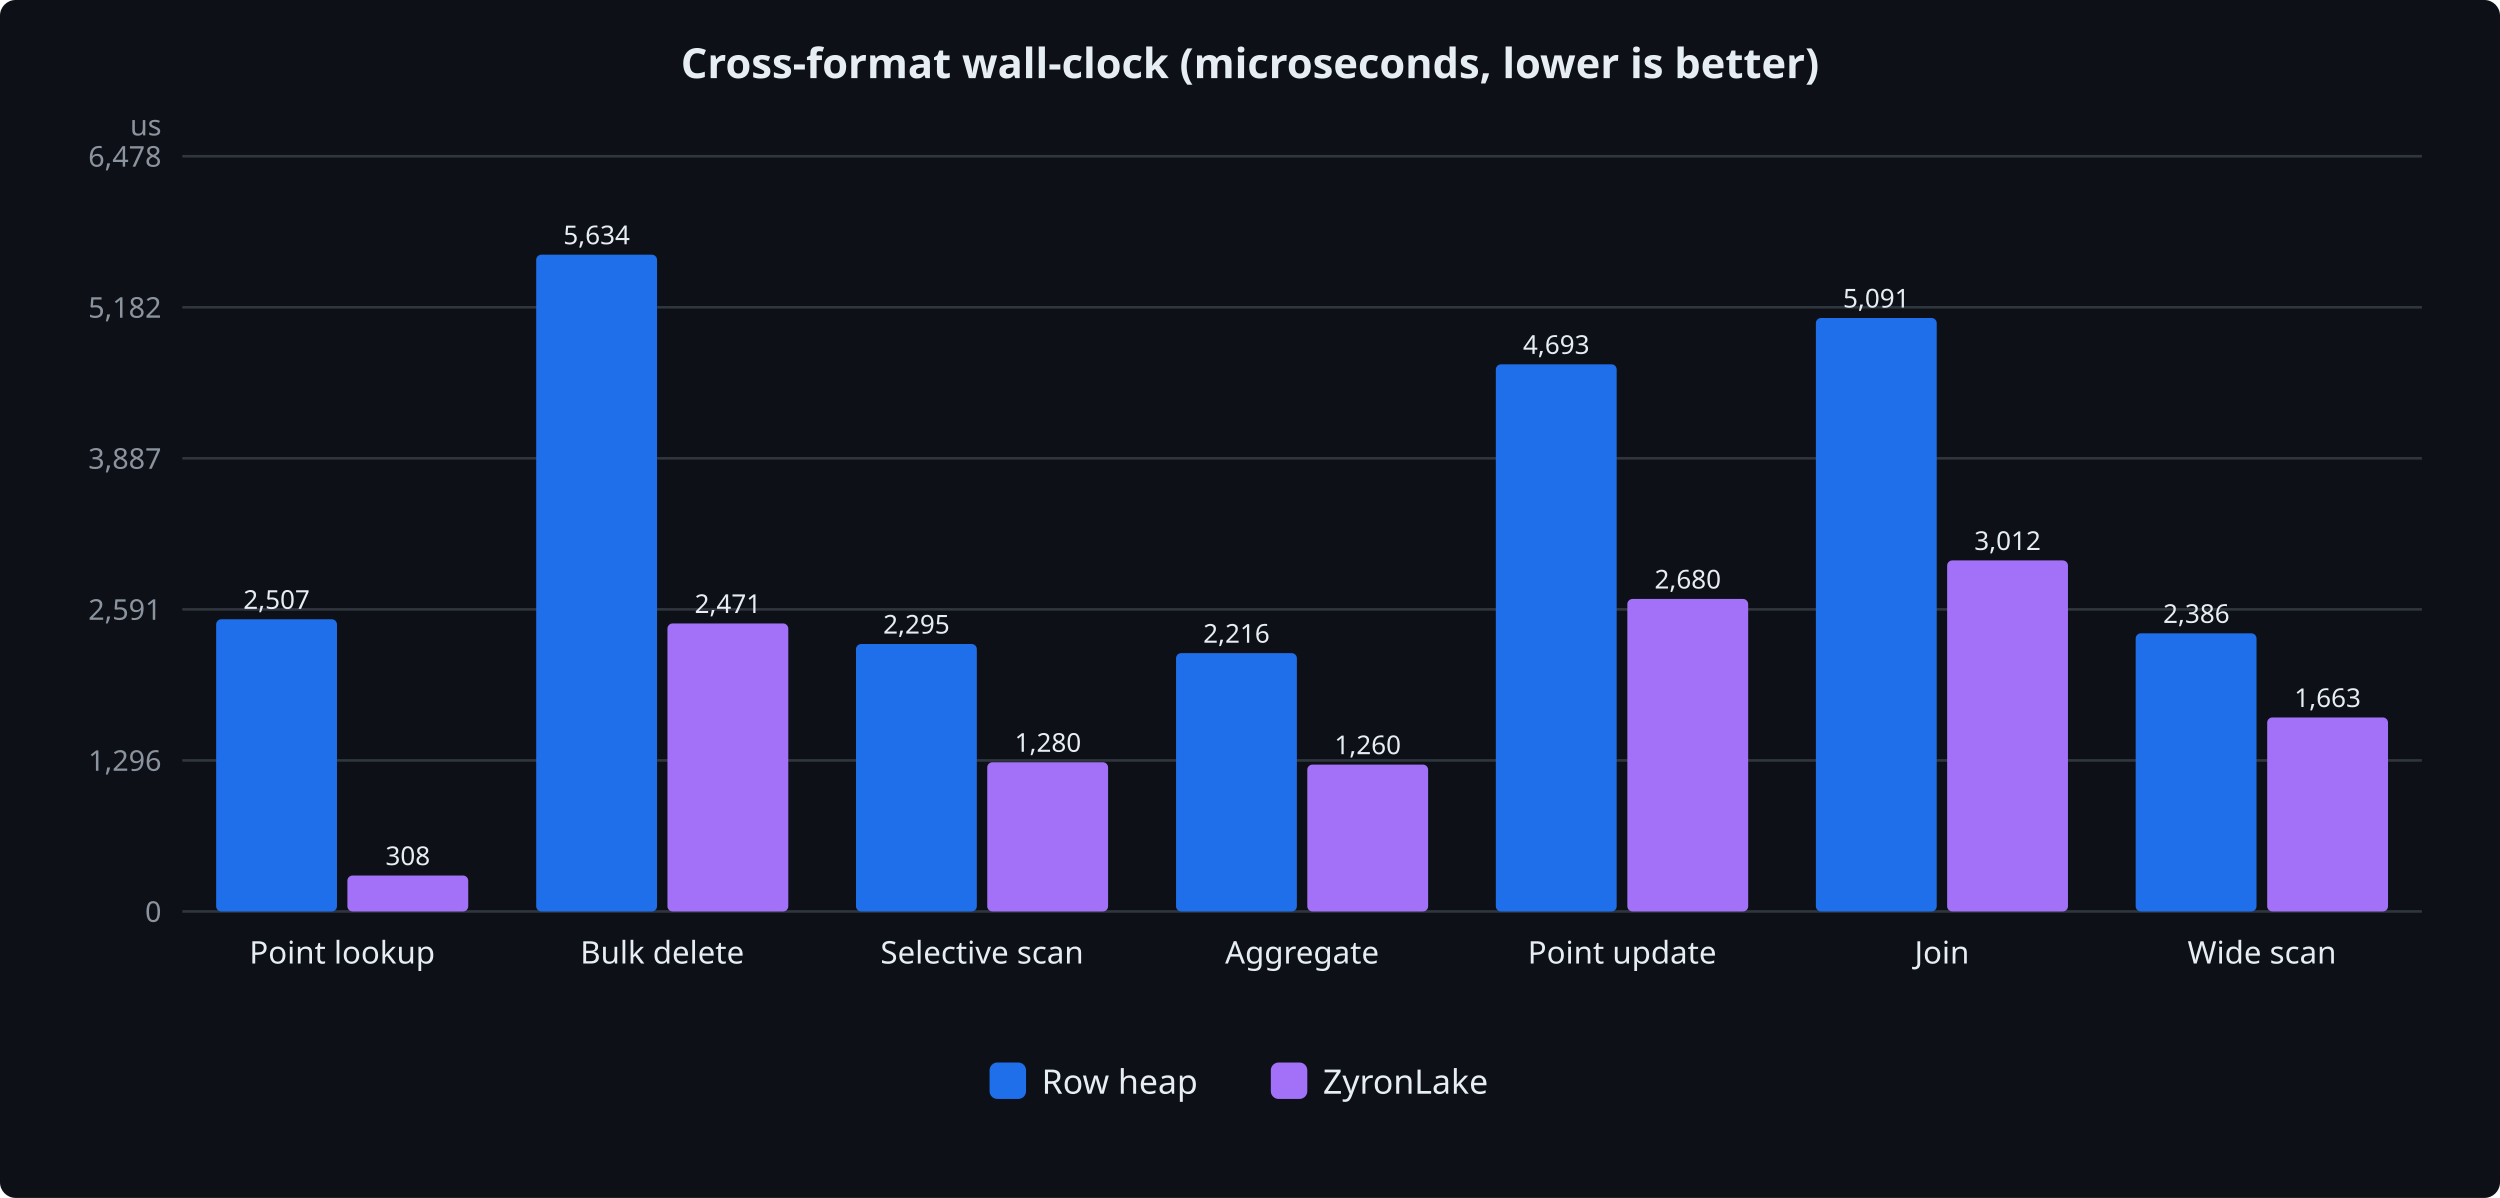
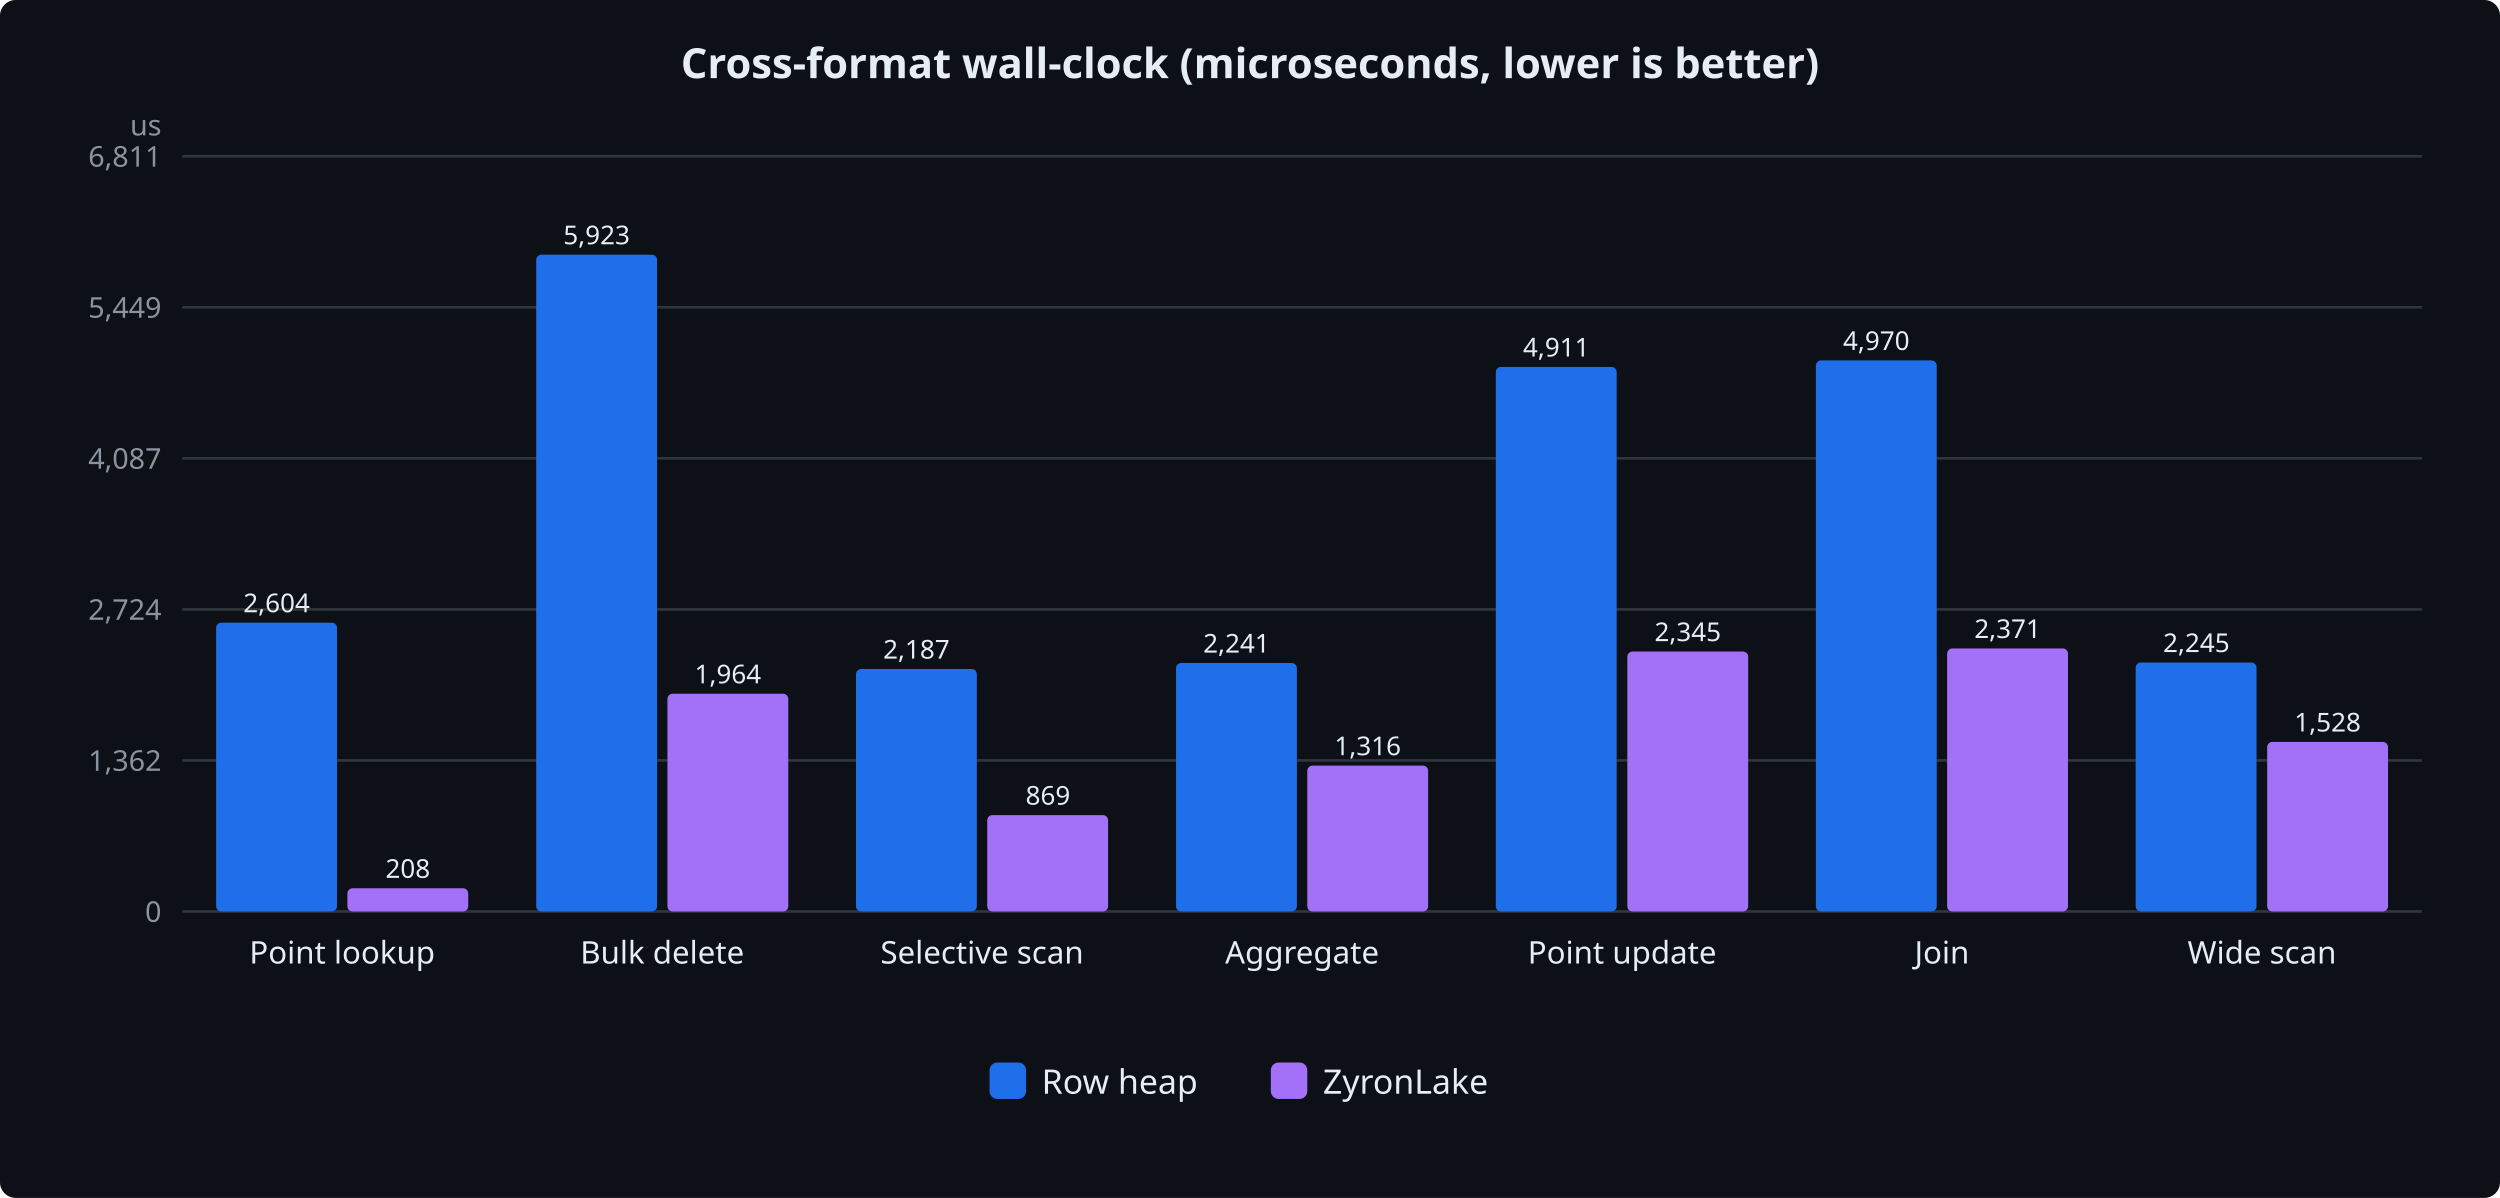
<svg xmlns="http://www.w3.org/2000/svg" viewBox="0 0 960 460" width="100%" font-family="ui-sans-serif, system-ui, sans-serif">
  <rect width="960" height="460" fill="#0d1117" rx="6" />
  <text x="480.0" y="30" text-anchor="middle" fill="#e6edf3" font-size="16" font-weight="600">Cross-format wall-clock (microseconds, lower is better)</text>
  <line x1="70" y1="350.0" x2="930" y2="350.0" stroke="#30363d" stroke-width="1" />
  <text x="62" y="354.0" text-anchor="end" fill="#8b949e" font-size="11">0</text>
  <line x1="70" y1="292.0" x2="930" y2="292.0" stroke="#30363d" stroke-width="1" />
-   <text x="62" y="296.0" text-anchor="end" fill="#8b949e" font-size="11">1,296</text>
+   <text x="62" y="296.0" text-anchor="end" fill="#8b949e" font-size="11">1,362</text>
  <line x1="70" y1="234.0" x2="930" y2="234.0" stroke="#30363d" stroke-width="1" />
-   <text x="62" y="238.0" text-anchor="end" fill="#8b949e" font-size="11">2,591</text>
+   <text x="62" y="238.0" text-anchor="end" fill="#8b949e" font-size="11">2,724</text>
  <line x1="70" y1="176.0" x2="930" y2="176.0" stroke="#30363d" stroke-width="1" />
-   <text x="62" y="180.0" text-anchor="end" fill="#8b949e" font-size="11">3,887</text>
+   <text x="62" y="180.0" text-anchor="end" fill="#8b949e" font-size="11">4,087</text>
  <line x1="70" y1="118.0" x2="930" y2="118.0" stroke="#30363d" stroke-width="1" />
-   <text x="62" y="122.0" text-anchor="end" fill="#8b949e" font-size="11">5,182</text>
+   <text x="62" y="122.0" text-anchor="end" fill="#8b949e" font-size="11">5,449</text>
  <line x1="70" y1="60.0" x2="930" y2="60.0" stroke="#30363d" stroke-width="1" />
-   <text x="62" y="64.0" text-anchor="end" fill="#8b949e" font-size="11">6,478</text>
+   <text x="62" y="64.0" text-anchor="end" fill="#8b949e" font-size="11">6,811</text>
  <text x="62" y="52" text-anchor="end" fill="#8b949e" font-size="11">us</text>
-   <rect x="83.0" y="237.8" width="46.4" height="112.2" fill="#1f6feb" rx="2" />
-   <text x="106.2" y="233.8" text-anchor="middle" fill="#e6edf3" font-size="10">2,507</text>
-   <rect x="133.4" y="336.2" width="46.4" height="13.8" fill="#a371f7" rx="2" />
-   <text x="156.6" y="332.2" text-anchor="middle" fill="#e6edf3" font-size="10">308</text>
+   <rect x="83.0" y="239.1" width="46.4" height="110.9" fill="#1f6feb" rx="2" />
+   <text x="106.2" y="235.1" text-anchor="middle" fill="#e6edf3" font-size="10">2,604</text>
+   <rect x="133.4" y="341.1" width="46.4" height="8.9" fill="#a371f7" rx="2" />
+   <text x="156.6" y="337.1" text-anchor="middle" fill="#e6edf3" font-size="10">208</text>
  <text x="131.4" y="370" text-anchor="middle" fill="#e6edf3" font-size="12">Point lookup</text>
  <rect x="205.9" y="97.8" width="46.4" height="252.2" fill="#1f6feb" rx="2" />
-   <text x="229.1" y="93.8" text-anchor="middle" fill="#e6edf3" font-size="10">5,634</text>
-   <rect x="256.3" y="239.4" width="46.4" height="110.6" fill="#a371f7" rx="2" />
-   <text x="279.5" y="235.4" text-anchor="middle" fill="#e6edf3" font-size="10">2,471</text>
+   <text x="229.1" y="93.8" text-anchor="middle" fill="#e6edf3" font-size="10">5,923</text>
+   <rect x="256.3" y="266.4" width="46.4" height="83.6" fill="#a371f7" rx="2" />
+   <text x="279.5" y="262.4" text-anchor="middle" fill="#e6edf3" font-size="10">1,964</text>
  <text x="254.3" y="370" text-anchor="middle" fill="#e6edf3" font-size="12">Bulk delete</text>
-   <rect x="328.7" y="247.3" width="46.4" height="102.7" fill="#1f6feb" rx="2" />
-   <text x="351.9" y="243.3" text-anchor="middle" fill="#e6edf3" font-size="10">2,295</text>
-   <rect x="379.1" y="292.7" width="46.4" height="57.3" fill="#a371f7" rx="2" />
-   <text x="402.4" y="288.7" text-anchor="middle" fill="#e6edf3" font-size="10">1,280</text>
+   <rect x="328.7" y="256.9" width="46.4" height="93.1" fill="#1f6feb" rx="2" />
+   <text x="351.9" y="252.9" text-anchor="middle" fill="#e6edf3" font-size="10">2,187</text>
+   <rect x="379.1" y="313.0" width="46.4" height="37.0" fill="#a371f7" rx="2" />
+   <text x="402.4" y="309.0" text-anchor="middle" fill="#e6edf3" font-size="10">869</text>
  <text x="377.1" y="370" text-anchor="middle" fill="#e6edf3" font-size="12">Selective scan</text>
-   <rect x="451.6" y="250.8" width="46.4" height="99.2" fill="#1f6feb" rx="2" />
-   <text x="474.8" y="246.8" text-anchor="middle" fill="#e6edf3" font-size="10">2,216</text>
-   <rect x="502.0" y="293.6" width="46.4" height="56.4" fill="#a371f7" rx="2" />
-   <text x="525.2" y="289.6" text-anchor="middle" fill="#e6edf3" font-size="10">1,260</text>
+   <rect x="451.6" y="254.6" width="46.4" height="95.4" fill="#1f6feb" rx="2" />
+   <text x="474.8" y="250.6" text-anchor="middle" fill="#e6edf3" font-size="10">2,241</text>
+   <rect x="502.0" y="294.0" width="46.4" height="56.0" fill="#a371f7" rx="2" />
+   <text x="525.2" y="290.0" text-anchor="middle" fill="#e6edf3" font-size="10">1,316</text>
  <text x="500.0" y="370" text-anchor="middle" fill="#e6edf3" font-size="12">Aggregate</text>
-   <rect x="574.4" y="139.9" width="46.4" height="210.1" fill="#1f6feb" rx="2" />
-   <text x="597.6" y="135.9" text-anchor="middle" fill="#e6edf3" font-size="10">4,693</text>
-   <rect x="624.9" y="230.0" width="46.4" height="120.0" fill="#a371f7" rx="2" />
-   <text x="648.1" y="226.0" text-anchor="middle" fill="#e6edf3" font-size="10">2,680</text>
+   <rect x="574.4" y="140.9" width="46.4" height="209.1" fill="#1f6feb" rx="2" />
+   <text x="597.6" y="136.9" text-anchor="middle" fill="#e6edf3" font-size="10">4,911</text>
+   <rect x="624.9" y="250.2" width="46.4" height="99.8" fill="#a371f7" rx="2" />
+   <text x="648.1" y="246.2" text-anchor="middle" fill="#e6edf3" font-size="10">2,345</text>
  <text x="622.9" y="370" text-anchor="middle" fill="#e6edf3" font-size="12">Point update</text>
-   <rect x="697.3" y="122.1" width="46.4" height="227.9" fill="#1f6feb" rx="2" />
-   <text x="720.5" y="118.1" text-anchor="middle" fill="#e6edf3" font-size="10">5,091</text>
-   <rect x="747.7" y="215.2" width="46.4" height="134.8" fill="#a371f7" rx="2" />
-   <text x="770.9" y="211.2" text-anchor="middle" fill="#e6edf3" font-size="10">3,012</text>
+   <rect x="697.3" y="138.4" width="46.4" height="211.6" fill="#1f6feb" rx="2" />
+   <text x="720.5" y="134.4" text-anchor="middle" fill="#e6edf3" font-size="10">4,970</text>
+   <rect x="747.7" y="249.0" width="46.4" height="101.0" fill="#a371f7" rx="2" />
+   <text x="770.9" y="245.0" text-anchor="middle" fill="#e6edf3" font-size="10">2,371</text>
  <text x="745.7" y="370" text-anchor="middle" fill="#e6edf3" font-size="12">Join</text>
-   <rect x="820.1" y="243.2" width="46.4" height="106.8" fill="#1f6feb" rx="2" />
-   <text x="843.4" y="239.2" text-anchor="middle" fill="#e6edf3" font-size="10">2,386</text>
-   <rect x="870.6" y="275.5" width="46.4" height="74.5" fill="#a371f7" rx="2" />
-   <text x="893.8" y="271.5" text-anchor="middle" fill="#e6edf3" font-size="10">1,663</text>
+   <rect x="820.1" y="254.4" width="46.4" height="95.6" fill="#1f6feb" rx="2" />
+   <text x="843.4" y="250.4" text-anchor="middle" fill="#e6edf3" font-size="10">2,245</text>
+   <rect x="870.6" y="284.9" width="46.4" height="65.1" fill="#a371f7" rx="2" />
+   <text x="893.8" y="280.9" text-anchor="middle" fill="#e6edf3" font-size="10">1,528</text>
  <text x="868.6" y="370" text-anchor="middle" fill="#e6edf3" font-size="12">Wide scan</text>
  <rect x="380.0" y="408.0" width="14" height="14" fill="#1f6feb" rx="3" />
  <text x="400.0" y="420.0" fill="#e6edf3" font-size="13">Row heap</text>
  <rect x="488.0" y="408.0" width="14" height="14" fill="#a371f7" rx="3" />
  <text x="508.0" y="420.0" fill="#e6edf3" font-size="13">ZyronLake</text>
</svg>
